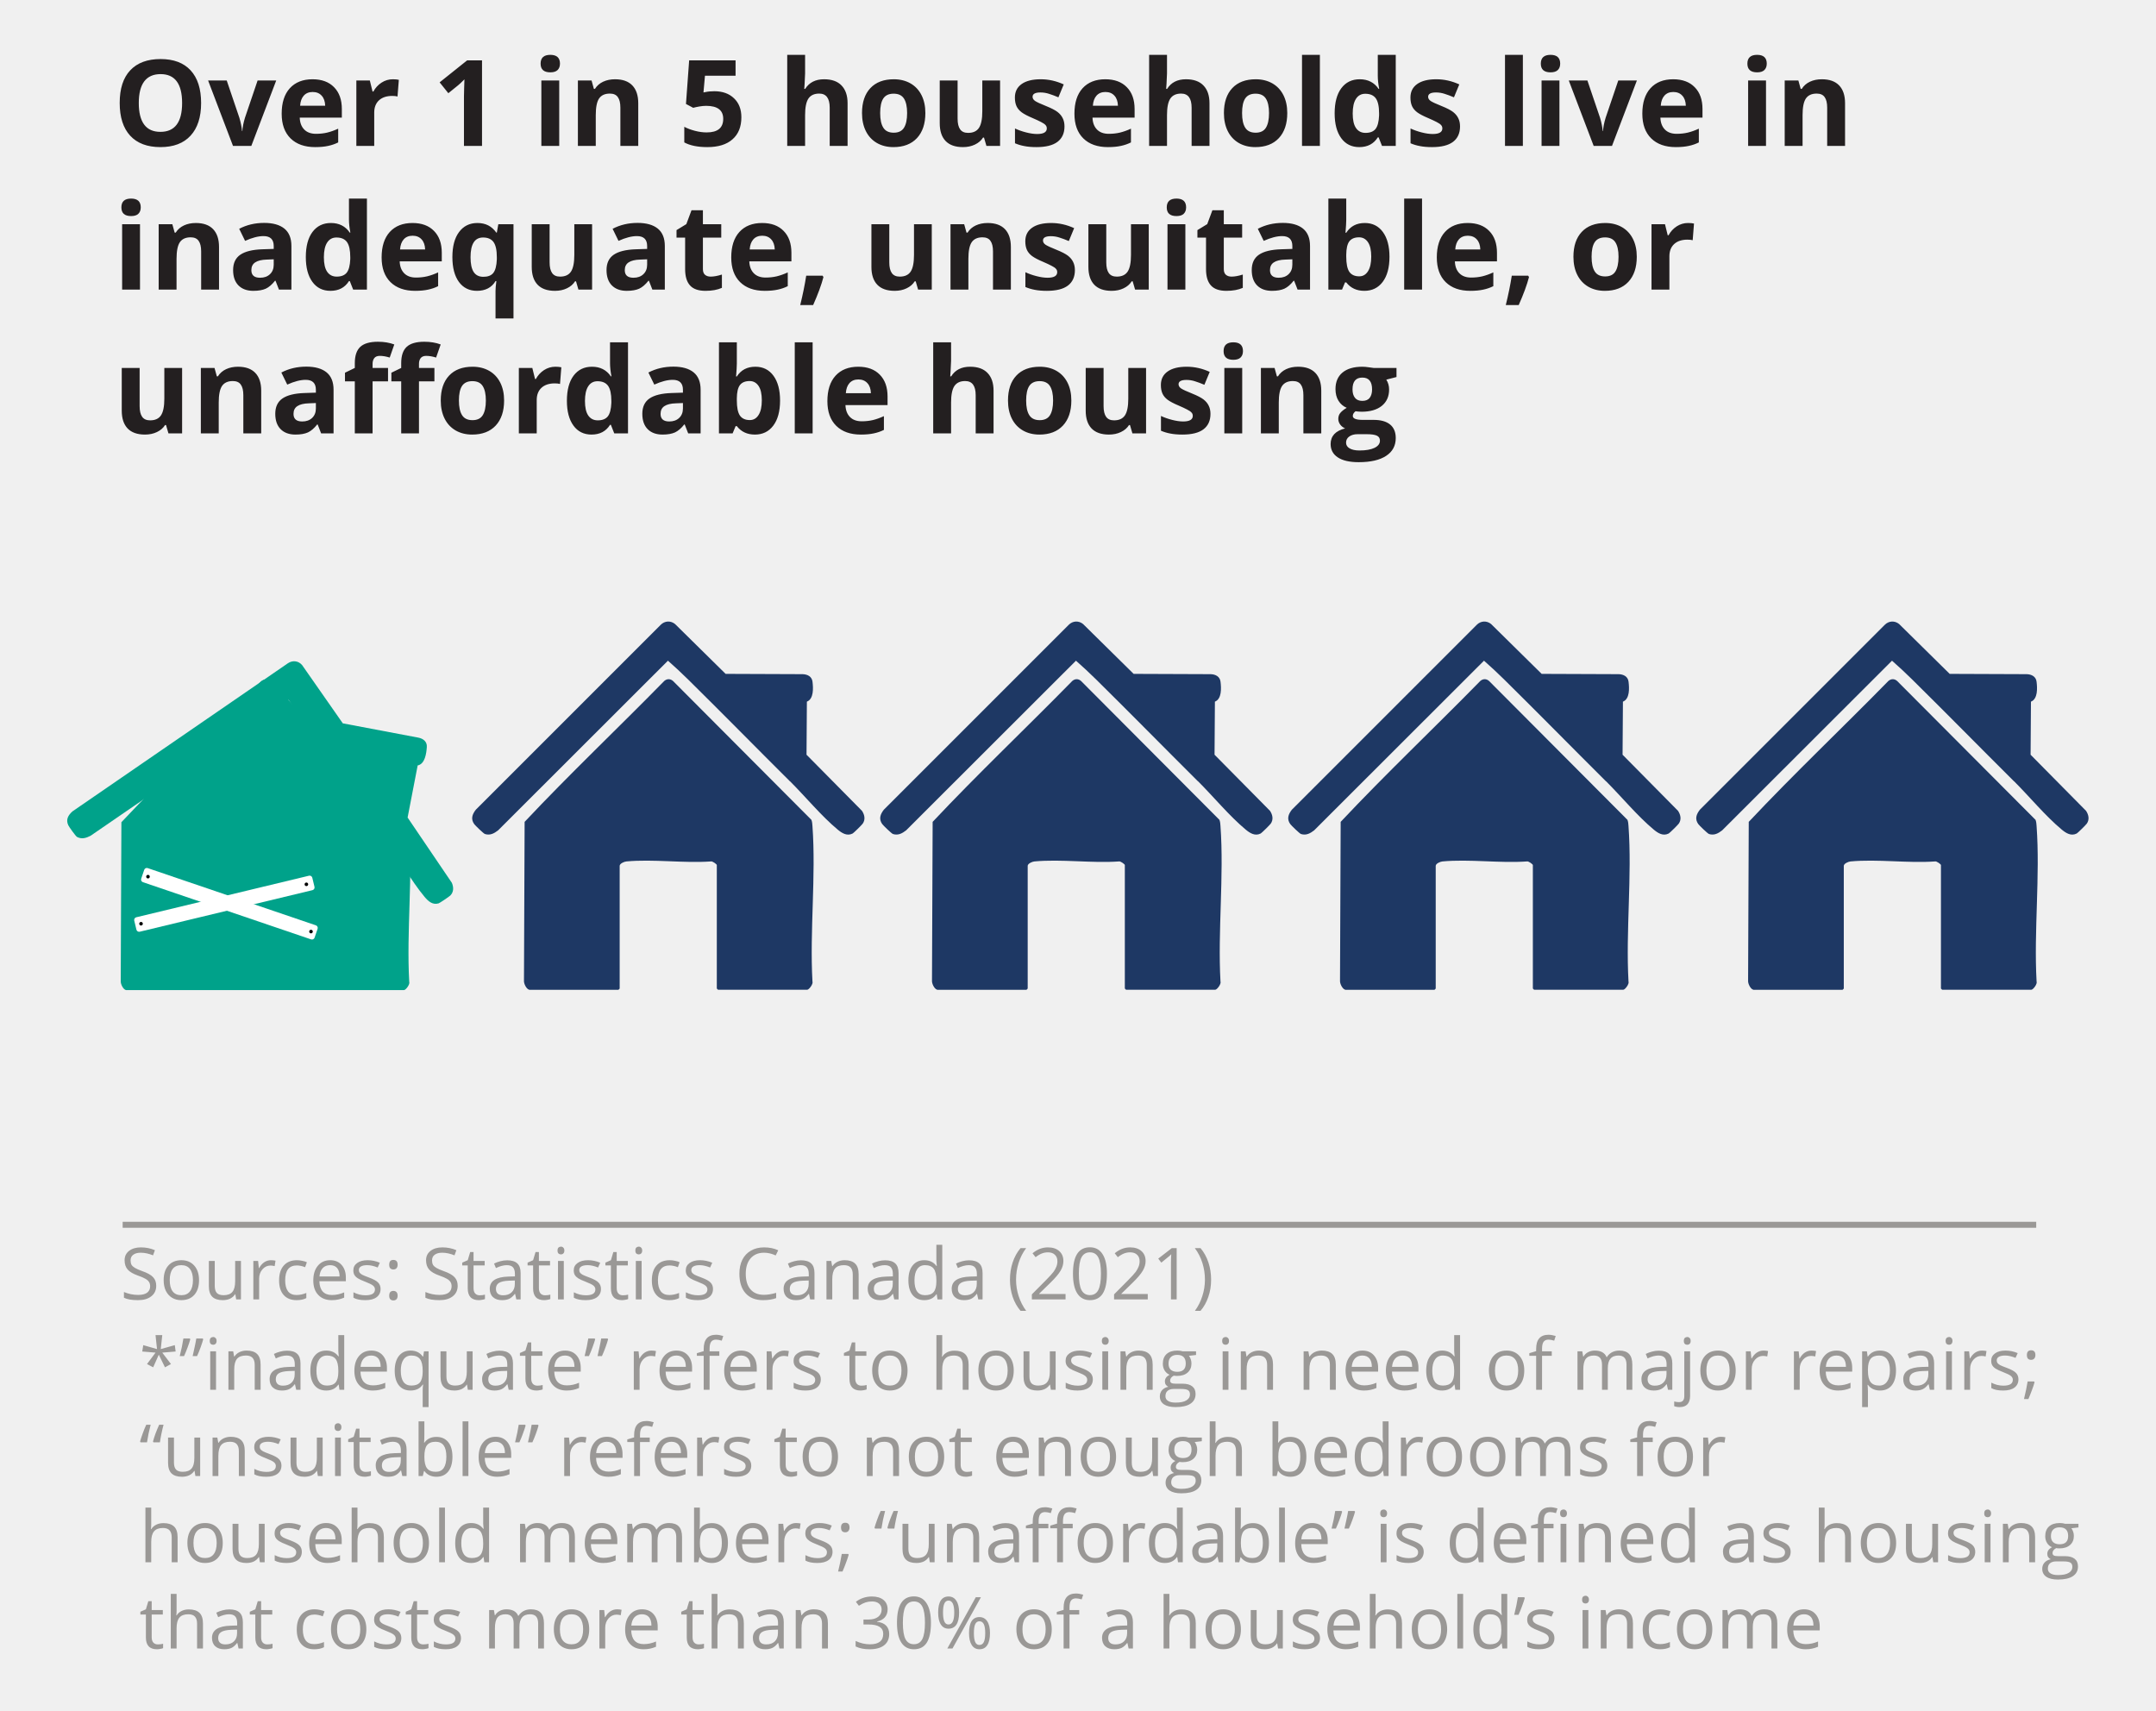
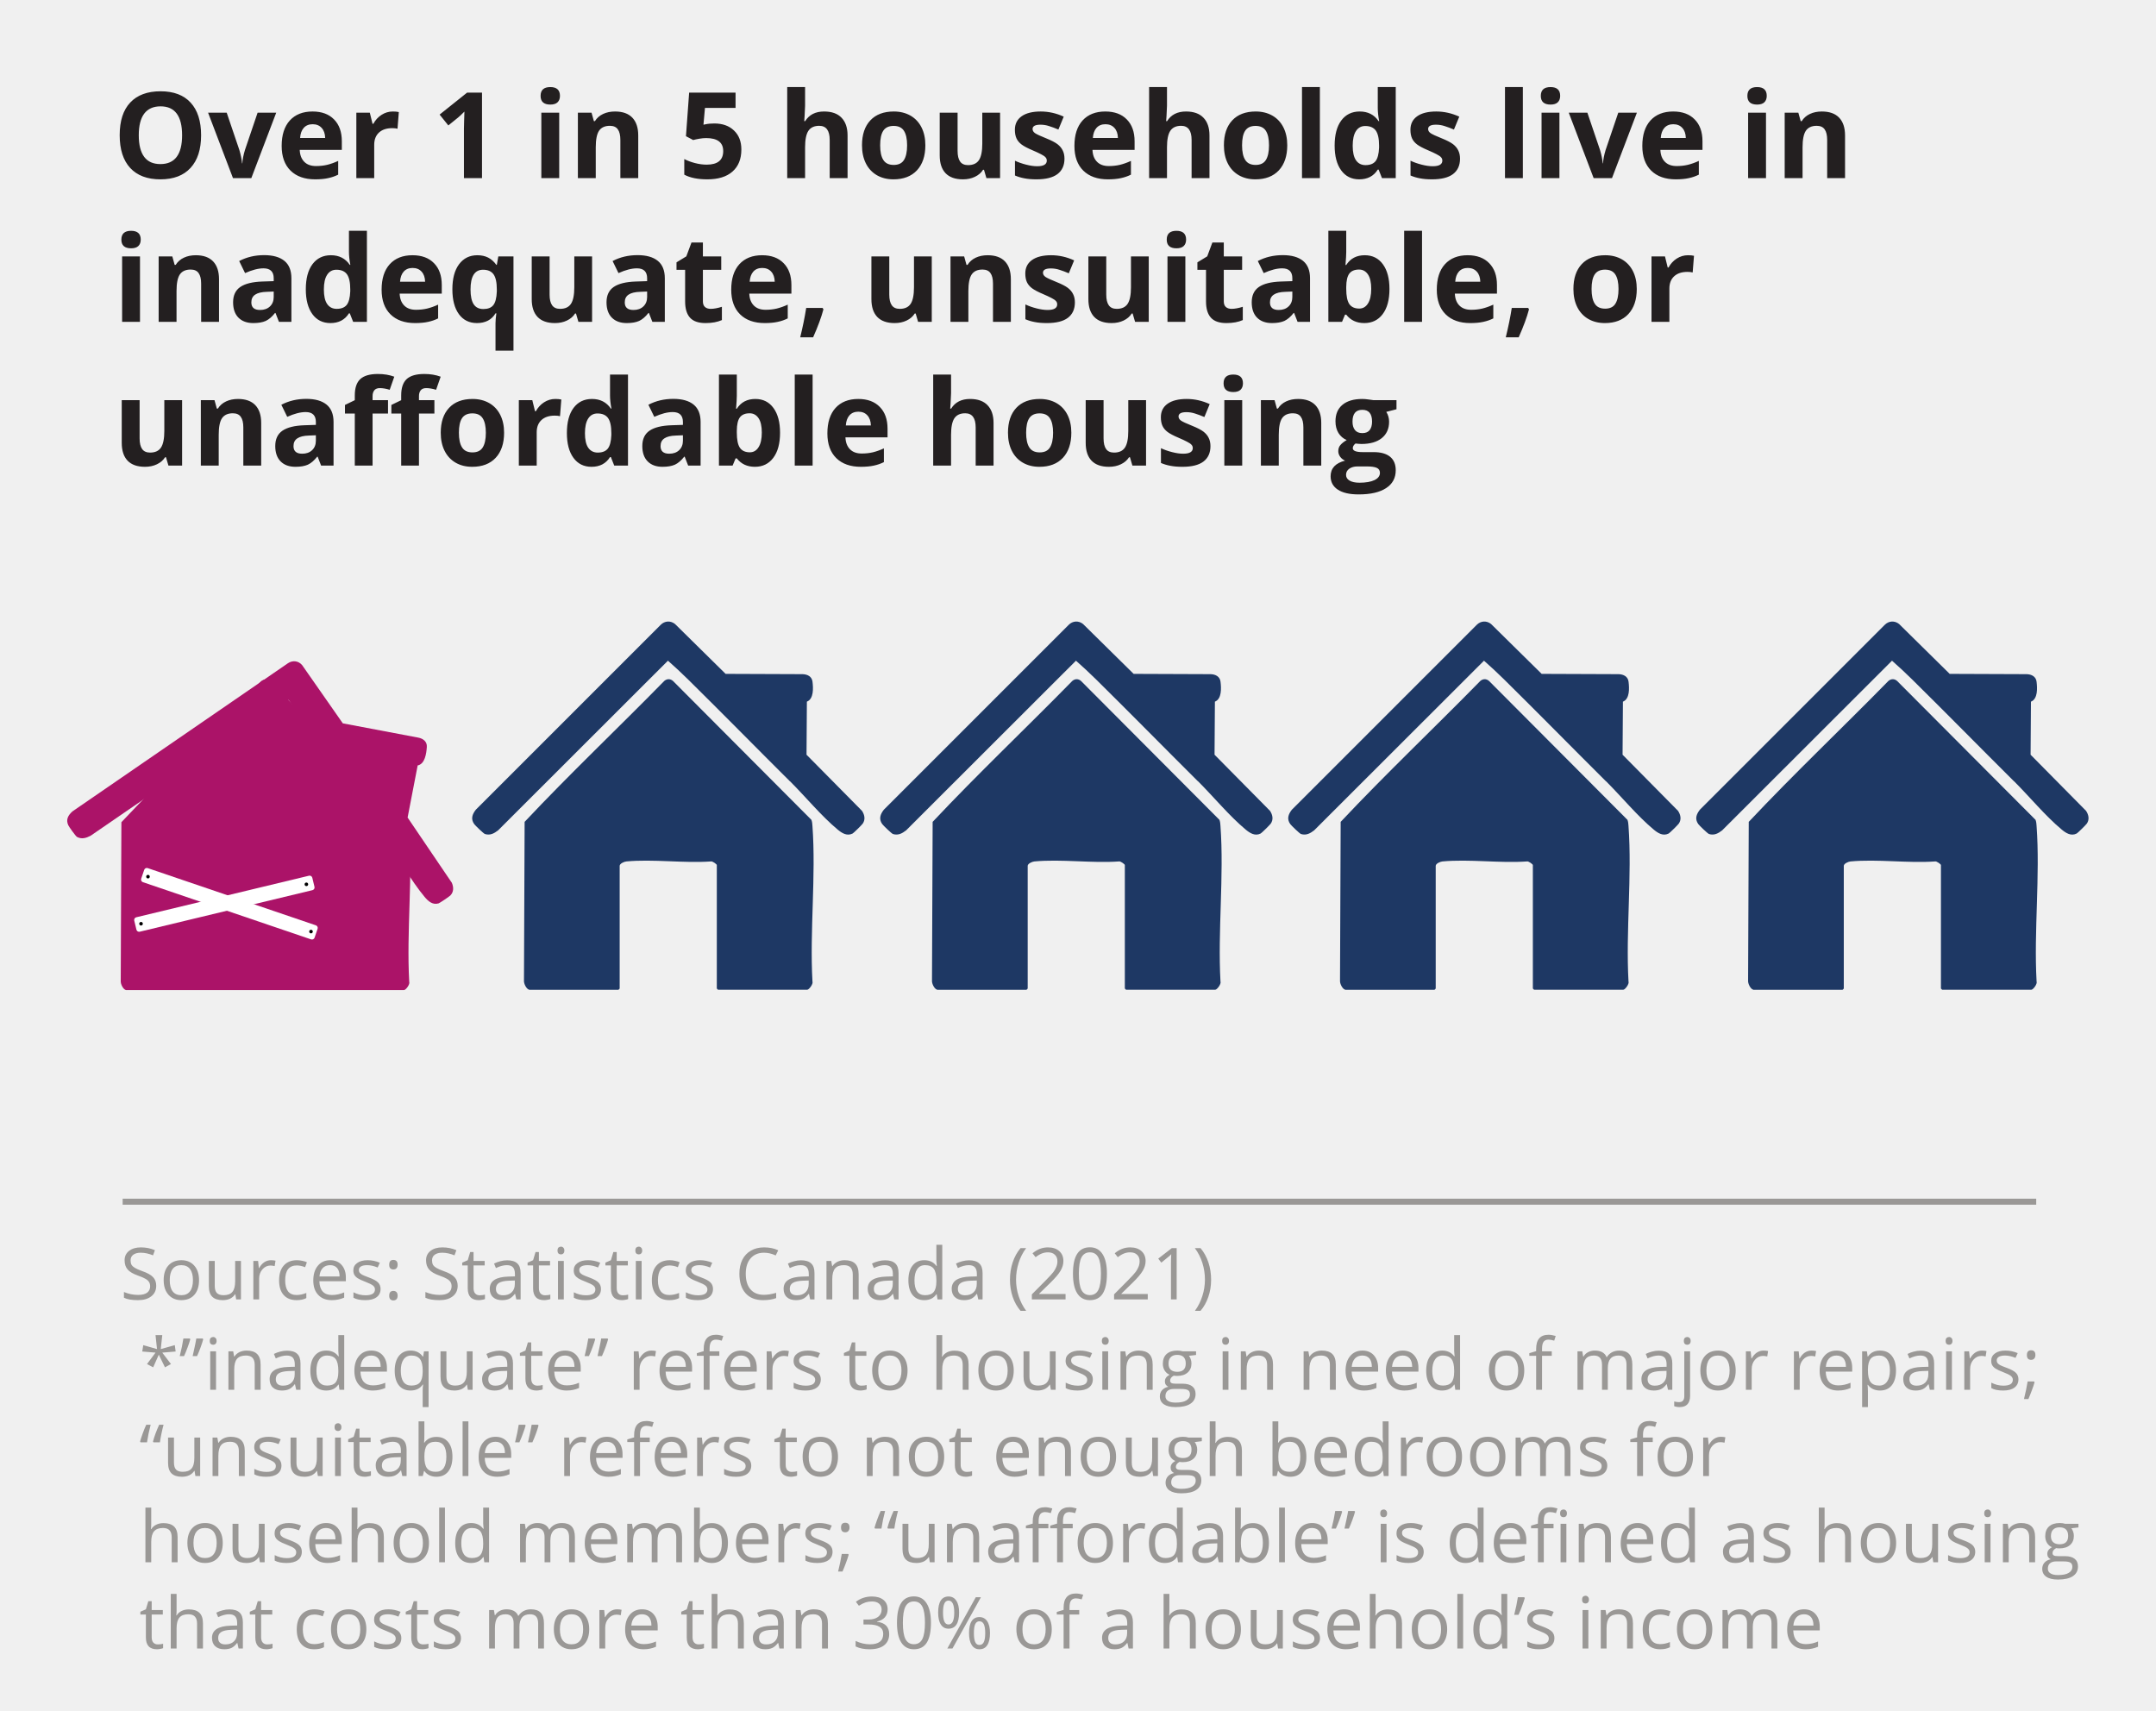
- <svg xmlns="http://www.w3.org/2000/svg" id="Layer_1" data-name="Layer 1" viewBox="0 0 360 285.61">
-   <defs>
-     <style>
+ <svg xmlns="http://www.w3.org/2000/svg" id="Layer_1" data-name="Layer 1" viewBox="0 0 360 285.61" version="1.1">
+   <defs id="defs1">
+     <style id="style1">
      .cls-1 {
        fill: #fff;
      }

      .cls-2 {
        fill: #9a9896;
        font-family: OpenSans, 'Open Sans';
        font-size: 12px;
      }

      .cls-3 {
        fill: #00a28a;
      }

      .cls-4 {
        fill: #231f20;
        font-family: OpenSans-Bold, 'Open Sans';
        font-size: 20px;
        font-weight: 700;
      }

      .cls-5 {
        fill: none;
        stroke: #9a9896;
        stroke-miterlimit: 10;
      }

      .cls-6 {
        fill: #1e3864;
      }
    </style>
  </defs>
-   <text class="cls-4" transform="translate(18.83 24.36)">
-     <tspan x="0" y="0">Over 1 in 5 households live in </tspan>
-     <tspan x="0" y="24">inadequate, unsuitable, or </tspan>
-     <tspan x="0" y="48">unaffordable housing</tspan>
+   <text class="cls-4" id="text3" x="18.83" y="29.742">
+     <tspan x="18.83" y="29.742" id="tspan1">Over 1 in 5 households live in</tspan>
+     <tspan x="18.83" y="53.742" id="tspan2">inadequate, unsuitable, or</tspan>
+     <tspan x="18.83" y="77.742" id="tspan3">unaffordable housing</tspan>
  </text>
-   <g>
-     <path class="cls-6" d="M88.36,165.26c-.48-.12-.91-1.03-.87-1.52l.11-26.51c7.54-8.02,15.59-15.64,23.31-23.52.46-.4,1.02-.4,1.47,0l23.11,23.19c.12.33.15.67.17,1.02.61,8.39-.47,17.49,0,25.95.17.42-.58,1.39-.87,1.39h-14.9l-.2-.2v-20.62c0-.13-.75-.69-.99-.6-4.54.32-9.64-.42-14.11,0-.37.03-1.12.36-1.12.74v20.49l-.2.2h-14.9Z" />
-     <path class="cls-6" d="M131.89,130.45c-5.69-5.66-11.32-11.4-17.03-17.03-1.07-1.06-2.2-2.1-3.33-3.1l-28.36,28.33c-.66.51-1.33.88-2.2.61-.22-.07-1.62-1.42-1.79-1.66-.61-.86-.32-1.64.27-2.4l30.87-30.87c.68-.68,1.66-.73,2.4-.13l8.44,8.32,12.85.05c.82.02,1.56.39,1.66,1.27.13,1.06.22,2.86-.94,3.32l-.06,8.86,9.26,9.37c.44.66.6,1.45.13,2.13-.14.21-1.5,1.55-1.68,1.65-.95.49-1.8-.06-2.51-.65-2.68-2.22-5.44-5.56-7.96-8.07Z" />
+   <g id="g4">
+     <path class="cls-6" d="M88.36,165.26c-.48-.12-.91-1.03-.87-1.52l.11-26.51c7.54-8.02,15.59-15.64,23.31-23.52.46-.4,1.02-.4,1.47,0l23.11,23.19c.12.33.15.67.17,1.02.61,8.39-.47,17.49,0,25.95.17.42-.58,1.39-.87,1.39h-14.9l-.2-.2v-20.62c0-.13-.75-.69-.99-.6-4.54.32-9.64-.42-14.11,0-.37.03-1.12.36-1.12.74v20.49l-.2.2h-14.9Z" id="path3" />
+     <path class="cls-6" d="M131.89,130.45c-5.69-5.66-11.32-11.4-17.03-17.03-1.07-1.06-2.2-2.1-3.33-3.1l-28.36,28.33c-.66.51-1.33.88-2.2.61-.22-.07-1.62-1.42-1.79-1.66-.61-.86-.32-1.64.27-2.4l30.87-30.87c.68-.68,1.66-.73,2.4-.13l8.44,8.32,12.85.05c.82.02,1.56.39,1.66,1.27.13,1.06.22,2.86-.94,3.32l-.06,8.86,9.26,9.37c.44.66.6,1.45.13,2.13-.14.21-1.5,1.55-1.68,1.65-.95.49-1.8-.06-2.51-.65-2.68-2.22-5.44-5.56-7.96-8.07Z" id="path4" />
  </g>
-   <g>
-     <path class="cls-6" d="M156.49,165.26c-.48-.12-.91-1.03-.87-1.52l.11-26.51c7.54-8.02,15.59-15.64,23.31-23.52.46-.4,1.02-.4,1.47,0l23.11,23.19c.12.33.15.67.17,1.02.61,8.39-.47,17.49,0,25.95.17.42-.58,1.39-.87,1.39h-14.9l-.2-.2v-20.62c0-.13-.75-.69-.99-.6-4.54.32-9.64-.42-14.11,0-.37.03-1.12.36-1.12.74v20.49l-.2.2h-14.9Z" />
-     <path class="cls-6" d="M200.02,130.45c-5.69-5.66-11.32-11.4-17.03-17.03-1.07-1.06-2.2-2.1-3.33-3.1l-28.36,28.33c-.66.51-1.33.88-2.2.61-.22-.07-1.62-1.42-1.79-1.66-.61-.86-.32-1.64.27-2.4l30.87-30.87c.68-.68,1.66-.73,2.4-.13l8.44,8.32,12.85.05c.82.02,1.56.39,1.66,1.27.13,1.06.22,2.86-.94,3.32l-.06,8.86,9.26,9.37c.44.66.6,1.45.13,2.13-.14.21-1.5,1.55-1.68,1.65-.95.49-1.8-.06-2.51-.65-2.68-2.22-5.44-5.56-7.96-8.07Z" />
+   <g id="g6">
+     <path class="cls-6" d="M156.49,165.26c-.48-.12-.91-1.03-.87-1.52l.11-26.51c7.54-8.02,15.59-15.64,23.31-23.52.46-.4,1.02-.4,1.47,0l23.11,23.19c.12.33.15.67.17,1.02.61,8.39-.47,17.49,0,25.95.17.42-.58,1.39-.87,1.39h-14.9l-.2-.2v-20.62c0-.13-.75-.69-.99-.6-4.54.32-9.64-.42-14.11,0-.37.03-1.12.36-1.12.74v20.49l-.2.2h-14.9Z" id="path5" />
+     <path class="cls-6" d="M200.02,130.45c-5.69-5.66-11.32-11.4-17.03-17.03-1.07-1.06-2.2-2.1-3.33-3.1l-28.36,28.33c-.66.51-1.33.88-2.2.61-.22-.07-1.62-1.42-1.79-1.66-.61-.86-.32-1.64.27-2.4l30.87-30.87c.68-.68,1.66-.73,2.4-.13l8.44,8.32,12.85.05c.82.02,1.56.39,1.66,1.27.13,1.06.22,2.86-.94,3.32l-.06,8.86,9.26,9.37c.44.66.6,1.45.13,2.13-.14.21-1.5,1.55-1.68,1.65-.95.49-1.8-.06-2.51-.65-2.68-2.22-5.44-5.56-7.96-8.07Z" id="path6" />
  </g>
-   <g>
-     <path class="cls-6" d="M224.62,165.26c-.48-.12-.91-1.03-.87-1.52l.11-26.51c7.54-8.02,15.59-15.64,23.31-23.52.46-.4,1.02-.4,1.47,0l23.11,23.19c.12.33.15.67.17,1.02.61,8.39-.47,17.49,0,25.95.17.42-.58,1.39-.87,1.39h-14.9l-.2-.2v-20.62c0-.13-.75-.69-.99-.6-4.54.32-9.64-.42-14.11,0-.37.03-1.12.36-1.12.74v20.49l-.2.2h-14.9Z" />
-     <path class="cls-6" d="M268.15,130.45c-5.69-5.66-11.32-11.4-17.03-17.03-1.07-1.06-2.2-2.1-3.33-3.1l-28.36,28.33c-.66.51-1.33.88-2.2.61-.22-.07-1.62-1.42-1.79-1.66-.61-.86-.32-1.64.27-2.4l30.87-30.87c.68-.68,1.66-.73,2.4-.13l8.44,8.32,12.85.05c.82.02,1.56.39,1.66,1.27.13,1.06.22,2.86-.94,3.32l-.06,8.86,9.26,9.37c.44.66.6,1.45.13,2.13-.14.21-1.5,1.55-1.68,1.65-.95.49-1.8-.06-2.51-.65-2.68-2.22-5.44-5.56-7.96-8.07Z" />
+   <g id="g8">
+     <path class="cls-6" d="M224.62,165.26c-.48-.12-.91-1.03-.87-1.52l.11-26.51c7.54-8.02,15.59-15.64,23.31-23.52.46-.4,1.02-.4,1.47,0l23.11,23.19c.12.33.15.67.17,1.02.61,8.39-.47,17.49,0,25.95.17.42-.58,1.39-.87,1.39h-14.9l-.2-.2v-20.62c0-.13-.75-.69-.99-.6-4.54.32-9.64-.42-14.11,0-.37.03-1.12.36-1.12.74v20.49l-.2.2h-14.9Z" id="path7" />
+     <path class="cls-6" d="M268.15,130.45c-5.69-5.66-11.32-11.4-17.03-17.03-1.07-1.06-2.2-2.1-3.33-3.1l-28.36,28.33c-.66.51-1.33.88-2.2.61-.22-.07-1.62-1.42-1.79-1.66-.61-.86-.32-1.64.27-2.4l30.87-30.87c.68-.68,1.66-.73,2.4-.13l8.44,8.32,12.85.05c.82.02,1.56.39,1.66,1.27.13,1.06.22,2.86-.94,3.32l-.06,8.86,9.26,9.37c.44.66.6,1.45.13,2.13-.14.21-1.5,1.55-1.68,1.65-.95.49-1.8-.06-2.51-.65-2.68-2.22-5.44-5.56-7.96-8.07Z" id="path8" />
  </g>
-   <g>
-     <path class="cls-6" d="M292.76,165.26c-.48-.12-.91-1.03-.87-1.52l.11-26.51c7.54-8.02,15.59-15.64,23.31-23.52.46-.4,1.02-.4,1.47,0l23.11,23.19c.12.33.15.67.17,1.02.61,8.39-.47,17.49,0,25.95.17.42-.58,1.39-.87,1.39h-14.9l-.2-.2v-20.62c0-.13-.75-.69-.99-.6-4.54.32-9.64-.42-14.11,0-.37.03-1.12.36-1.12.74v20.49l-.2.2h-14.9Z" />
-     <path class="cls-6" d="M336.28,130.45c-5.69-5.66-11.32-11.4-17.03-17.03-1.07-1.06-2.2-2.1-3.33-3.1l-28.36,28.33c-.66.51-1.33.88-2.2.61-.22-.07-1.62-1.42-1.79-1.66-.61-.86-.32-1.64.27-2.4l30.87-30.87c.68-.68,1.66-.73,2.4-.13l8.44,8.32,12.85.05c.82.02,1.56.39,1.66,1.27.13,1.06.22,2.86-.94,3.32l-.06,8.86,9.26,9.37c.44.66.6,1.45.13,2.13-.14.21-1.5,1.55-1.68,1.65-.95.49-1.8-.06-2.51-.65-2.68-2.22-5.44-5.56-7.96-8.07Z" />
+   <g id="g10">
+     <path class="cls-6" d="M292.76,165.26c-.48-.12-.91-1.03-.87-1.52l.11-26.51c7.54-8.02,15.59-15.64,23.31-23.52.46-.4,1.02-.4,1.47,0l23.11,23.19c.12.33.15.67.17,1.02.61,8.39-.47,17.49,0,25.95.17.42-.58,1.39-.87,1.39h-14.9l-.2-.2v-20.62c0-.13-.75-.69-.99-.6-4.54.32-9.64-.42-14.11,0-.37.03-1.12.36-1.12.74v20.49l-.2.2h-14.9Z" id="path9" />
+     <path class="cls-6" d="M336.28,130.45c-5.69-5.66-11.32-11.4-17.03-17.03-1.07-1.06-2.2-2.1-3.33-3.1l-28.36,28.33c-.66.51-1.33.88-2.2.61-.22-.07-1.62-1.42-1.79-1.66-.61-.86-.32-1.64.27-2.4l30.87-30.87c.68-.68,1.66-.73,2.4-.13l8.44,8.32,12.85.05c.82.02,1.56.39,1.66,1.27.13,1.06.22,2.86-.94,3.32l-.06,8.86,9.26,9.37c.44.66.6,1.45.13,2.13-.14.21-1.5,1.55-1.68,1.65-.95.49-1.8-.06-2.51-.65-2.68-2.22-5.44-5.56-7.96-8.07Z" id="path10" />
  </g>
-   <g>
-     <g>
-       <path class="cls-3" d="M35.93,165.32h-14.9c-.48-.12-.91-1.03-.87-1.52l.11-26.51c7.54-8.02,15.59-15.64,23.31-23.52.46-.4,1.02-.4,1.47,0l23.11,23.19c.12.33.15.67.17,1.02.61,8.39-.47,17.49,0,25.95.17.42-.58,1.39-.87,1.39h-14.9" />
-       <path class="cls-3" d="M64.53,140.35c-4.56-6.6-9.06-13.27-13.65-19.84-.86-1.23-1.78-2.46-2.71-3.65l-33.04,22.69c-.74.38-1.47.62-2.27.2-.21-.11-1.34-1.69-1.46-1.96-.44-.95-.01-1.67.7-2.31l35.97-24.73c.79-.54,1.77-.42,2.38.31l6.79,9.72,12.63,2.39c.8.16,1.46.67,1.4,1.55-.07,1.07-.3,2.85-1.53,3.09l-1.68,8.7,7.39,10.9c.31.73.33,1.53-.26,2.12-.18.18-1.76,1.25-1.95,1.31-1.02.31-1.76-.38-2.35-1.09-2.23-2.67-4.34-6.46-6.36-9.39Z" />
+   <g id="g16">
+     <g id="g12" style="fill:#ab1368;fill-opacity:1.0">
+       <path class="cls-3" d="M35.93,165.32h-14.9c-.48-.12-.91-1.03-.87-1.52l.11-26.51c7.54-8.02,15.59-15.64,23.31-23.52.46-.4,1.02-.4,1.47,0l23.11,23.19c.12.33.15.67.17,1.02.61,8.39-.47,17.49,0,25.95.17.42-.58,1.39-.87,1.39h-14.9" id="path11" style="fill:#ab1368;fill-opacity:1.0" />
+       <path class="cls-3" d="M64.53,140.35c-4.56-6.6-9.06-13.27-13.65-19.84-.86-1.23-1.78-2.46-2.71-3.65l-33.04,22.69c-.74.38-1.47.62-2.27.2-.21-.11-1.34-1.69-1.46-1.96-.44-.95-.01-1.67.7-2.31l35.97-24.73c.79-.54,1.77-.42,2.38.31l6.79,9.72,12.63,2.39c.8.16,1.46.67,1.4,1.55-.07,1.07-.3,2.85-1.53,3.09l-1.68,8.7,7.39,10.9c.31.73.33,1.53-.26,2.12-.18.18-1.76,1.25-1.95,1.31-1.02.31-1.76-.38-2.35-1.09-2.23-2.67-4.34-6.46-6.36-9.39Z" id="path12" style="fill:#ab1368;fill-opacity:1.0" />
    </g>
-     <rect class="cls-1" x="23.01" y="149.66" width="30.58" height="2.48" rx=".46" ry=".46" transform="translate(50.65 -4.29) rotate(18.79)" />
-     <rect class="cls-1" x="22.17" y="149.66" width="30.58" height="2.48" rx=".46" ry=".46" transform="translate(-34.26 12.95) rotate(-13.53)" />
-     <circle cx="51.16" cy="147.66" r=".3" />
-     <circle cx="51.93" cy="155.55" r=".3" />
-     <circle cx="24.71" cy="146.38" r=".3" />
-     <circle cx="23.55" cy="154.24" r=".3" />
+     <rect class="cls-1" x="23.01" y="149.66" width="30.58" height="2.48" rx=".46" ry=".46" transform="translate(50.65 -4.29) rotate(18.79)" id="rect12" />
+     <rect class="cls-1" x="22.17" y="149.66" width="30.58" height="2.48" rx=".46" ry=".46" transform="translate(-34.26 12.95) rotate(-13.53)" id="rect13" />
+     <circle cx="51.16" cy="147.66" r=".3" id="circle13" />
+     <circle cx="51.93" cy="155.55" r=".3" id="circle14" />
+     <circle cx="24.71" cy="146.38" r=".3" id="circle15" />
+     <circle cx="23.55" cy="154.24" r=".3" id="circle16" />
  </g>
-   <text class="cls-2" transform="translate(20.07 216.97)">
-     <tspan x="0" y="0">Sources: Statistics Canada (2021) </tspan>
+   <text class="cls-2" transform="translate(20.07 216.97)" id="text16">
+     <tspan x="0" y="0" id="tspan16">Sources: Statistics Canada (2021) </tspan>
  </text>
-   <line class="cls-5" x1="20.48" y1="204.51" x2="340" y2="204.51" />
-   <text class="cls-2" transform="translate(23.25 232.06)">
-     <tspan x="0" y="0">*”inadequate” refers to housing in need of major repairs; </tspan>
-     <tspan x="0" y="14.4">“unsuitable” refers to not enough bedrooms for </tspan>
-     <tspan x="0" y="28.8">household members; “unaffordable” is defined as housing </tspan>
-     <tspan x="0" y="43.2">that costs more than 30% of a household’s income</tspan>
+   <line class="cls-5" x1="20.48" y1="200.653" x2="340" y2="200.653" id="line16" />
+   <text class="cls-2" transform="translate(23.25 232.06)" id="text20">
+     <tspan x="0" y="0" id="tspan17">*”inadequate” refers to housing in need of major repairs; </tspan>
+     <tspan x="0" y="14.4" id="tspan18">“unsuitable” refers to not enough bedrooms for </tspan>
+     <tspan x="0" y="28.8" id="tspan19">household members; “unaffordable” is defined as housing </tspan>
+     <tspan x="0" y="43.2" id="tspan20">that costs more than 30% of a household’s income</tspan>
  </text>
</svg>
